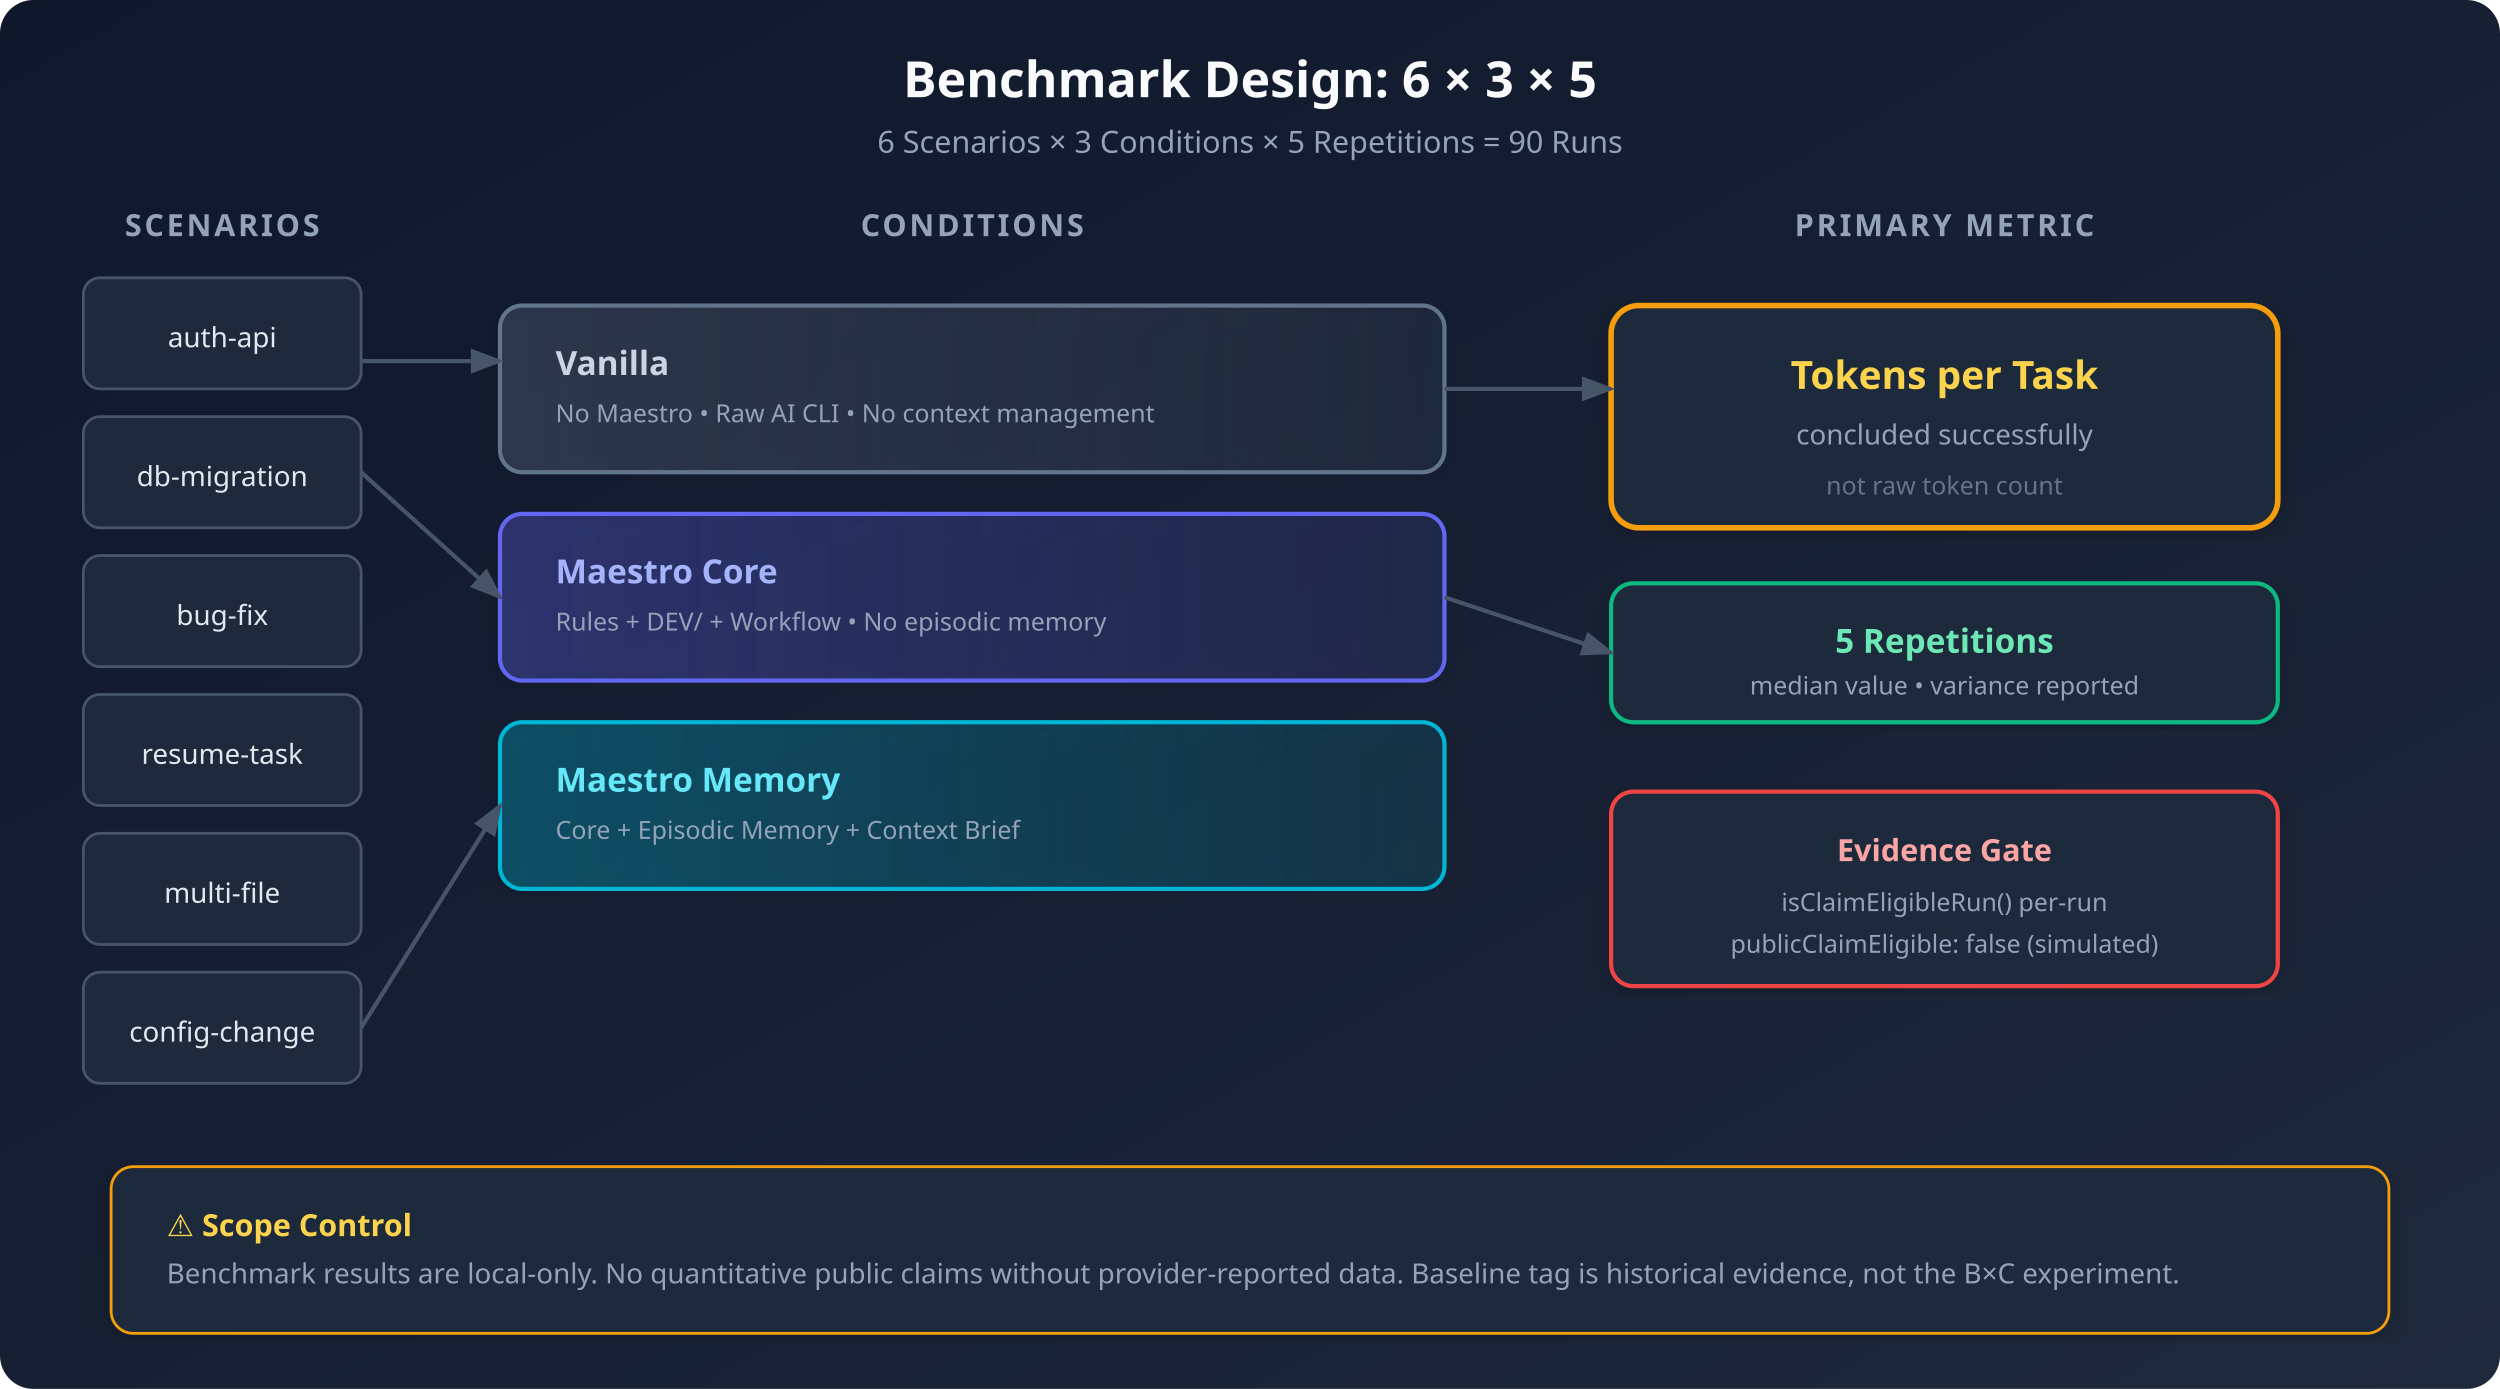
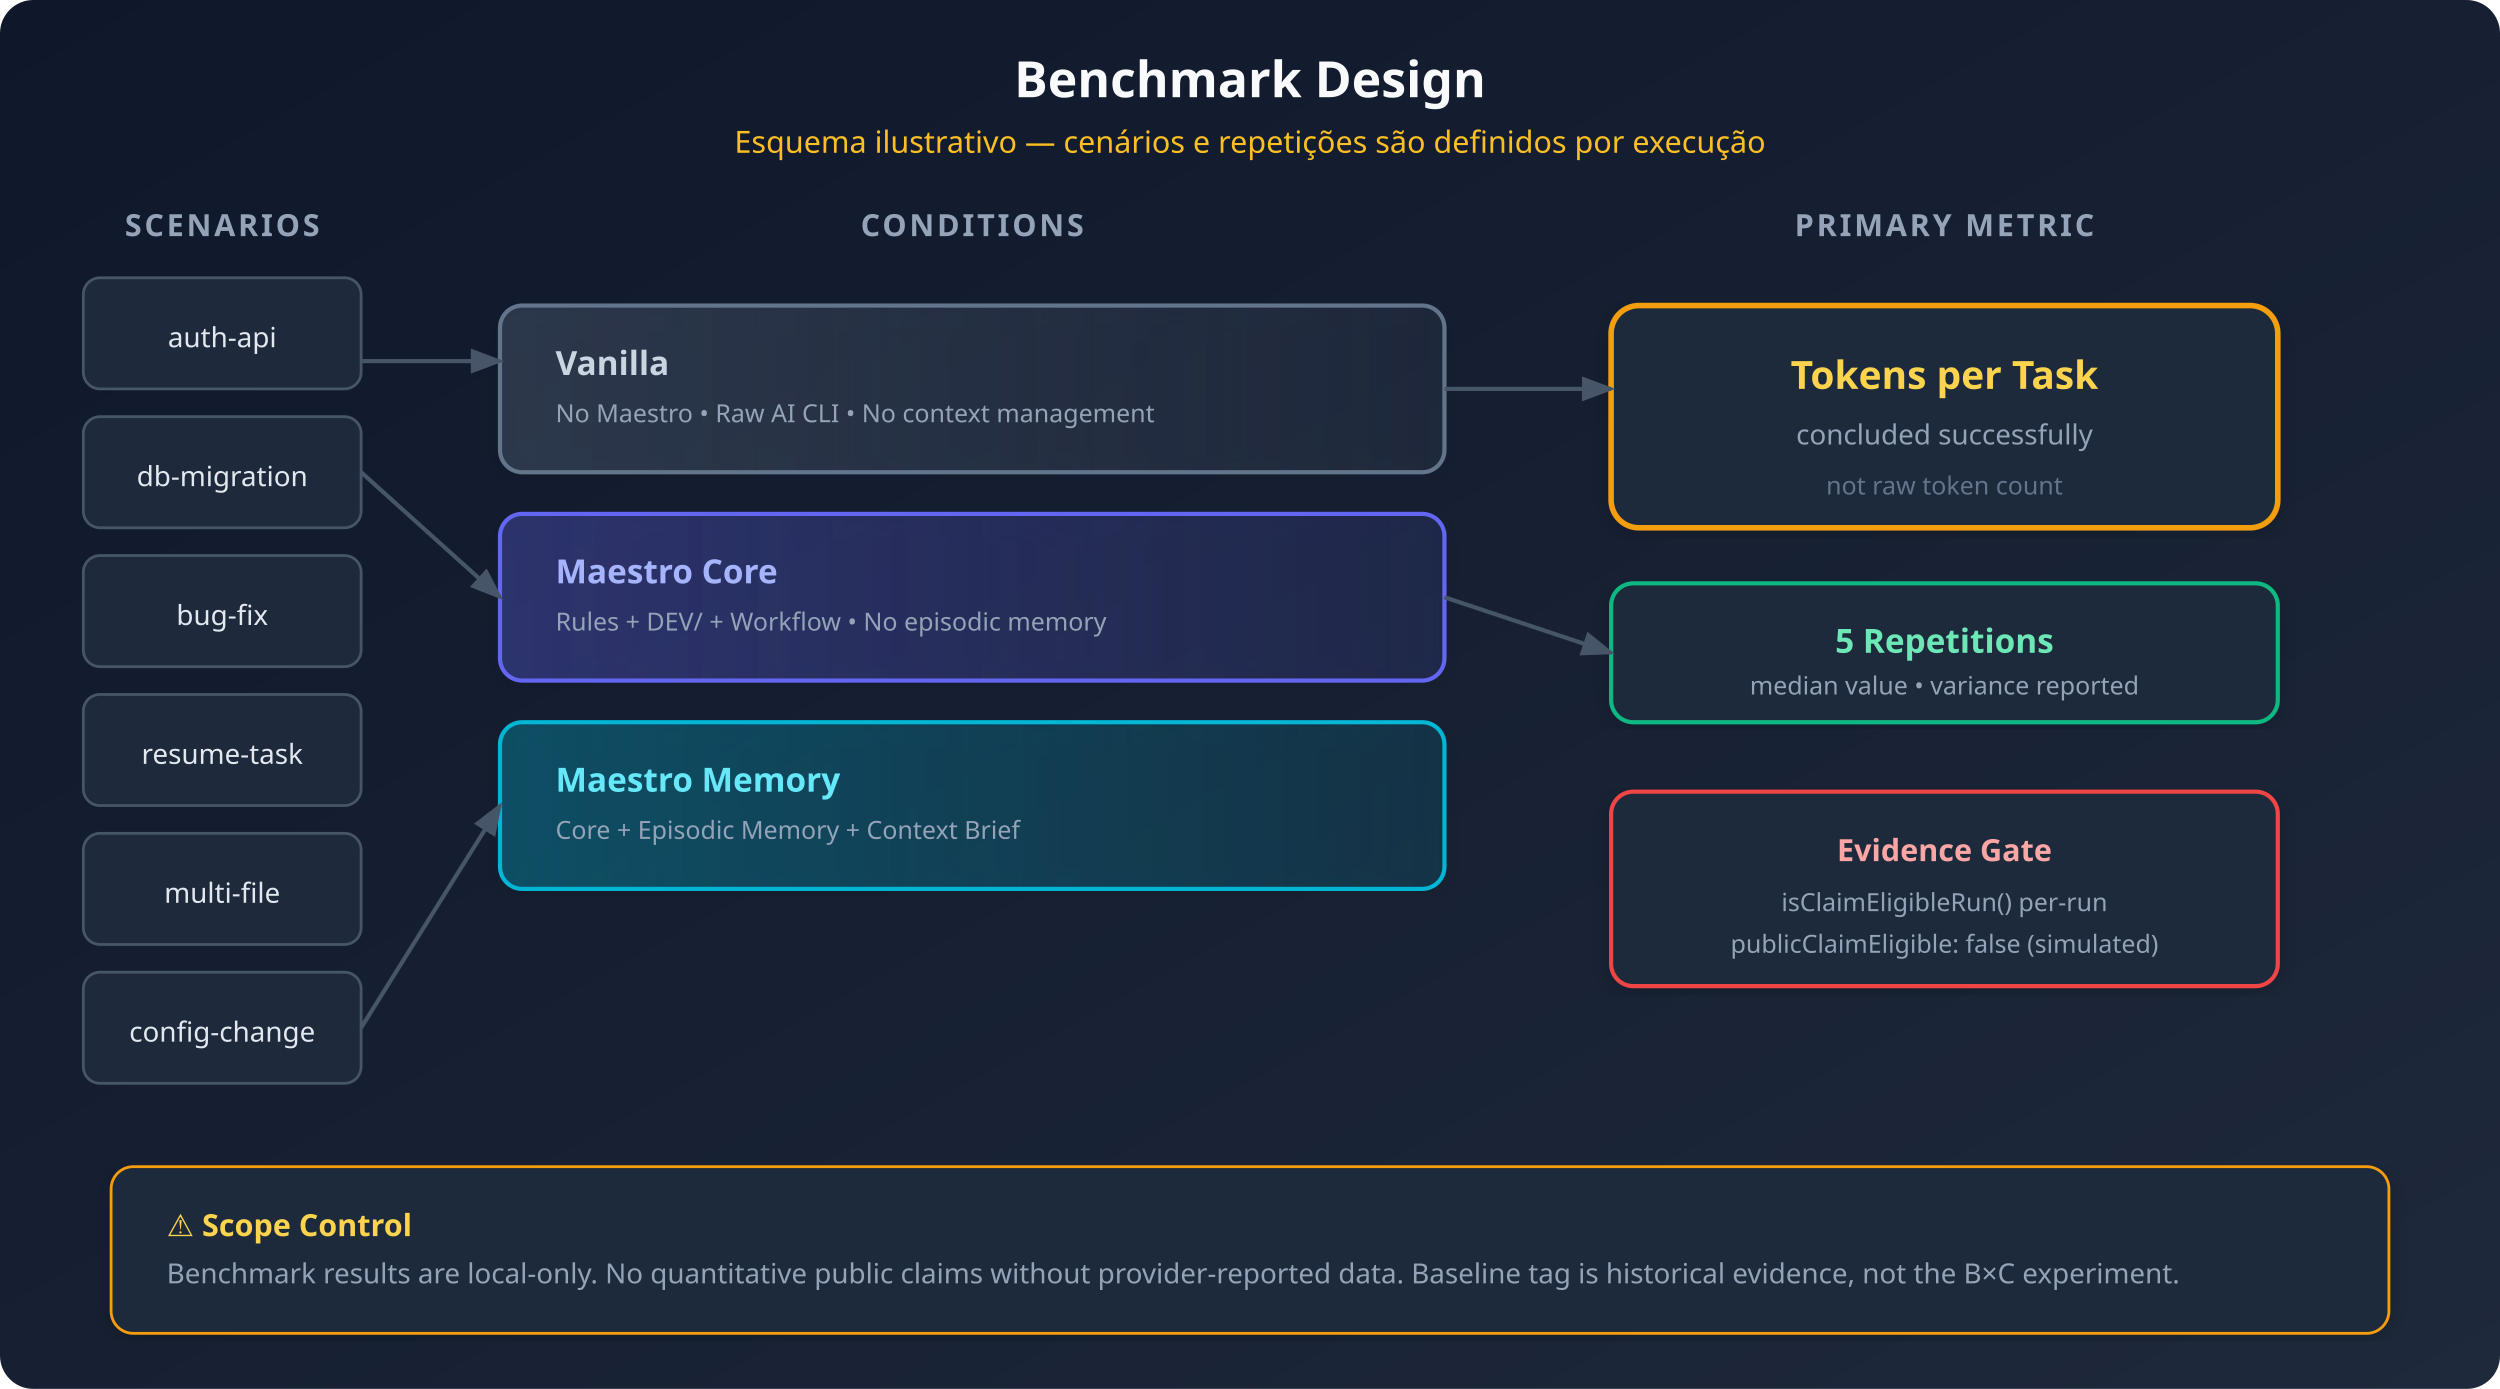
<svg xmlns="http://www.w3.org/2000/svg" viewBox="0 0 900 500" font-family="Segoe UI, system-ui, -apple-system, sans-serif">
  <defs>
    <linearGradient id="bg3" x1="0%" y1="0%" x2="100%" y2="100%">
      <stop offset="0%" style="stop-color:#0f172a" />
      <stop offset="100%" style="stop-color:#1e293b" />
    </linearGradient>
    <linearGradient id="vanilla" x1="0%" y1="0%" x2="100%" y2="0%">
      <stop offset="0%" style="stop-color:#64748b;stop-opacity:0.3" />
      <stop offset="100%" style="stop-color:#64748b;stop-opacity:0.1" />
    </linearGradient>
    <linearGradient id="core" x1="0%" y1="0%" x2="100%" y2="0%">
      <stop offset="0%" style="stop-color:#6366f1;stop-opacity:0.3" />
      <stop offset="100%" style="stop-color:#6366f1;stop-opacity:0.1" />
    </linearGradient>
    <linearGradient id="memory" x1="0%" y1="0%" x2="100%" y2="0%">
      <stop offset="0%" style="stop-color:#06b6d4;stop-opacity:0.3" />
      <stop offset="100%" style="stop-color:#06b6d4;stop-opacity:0.1" />
    </linearGradient>
    <filter id="sh3" x="-5%" y="-5%" width="110%" height="110%">
      <feDropShadow dx="0" dy="2" stdDeviation="4" flood-color="#000" flood-opacity="0.2" />
    </filter>
  </defs>
  <rect width="900" height="500" fill="url(#bg3)" rx="12" />
-   <text x="450" y="35" text-anchor="middle" fill="#f8fafc" font-size="18" font-weight="700">Benchmark Design: 6 × 3 × 5</text>
-   <text x="450" y="55" text-anchor="middle" fill="#94a3b8" font-size="11">6 Scenarios × 3 Conditions × 5 Repetitions = 90 Runs</text>
+   <text x="450" y="35" text-anchor="middle" fill="#f8fafc" font-size="18" font-weight="700">Benchmark Design</text>
+   <text x="450" y="55" text-anchor="middle" fill="#fbbf24" font-size="11">Esquema ilustrativo — cenários e repetições são definidos por execução</text>
  <text x="80" y="85" text-anchor="middle" fill="#94a3b8" font-size="11" font-weight="600" letter-spacing="1">SCENARIOS</text>
  <rect x="30" y="100" width="100" height="40" rx="6" fill="#1e293b" stroke="#475569" stroke-width="1" />
  <text x="80" y="125" text-anchor="middle" fill="#e2e8f0" font-size="10">auth-api</text>
  <rect x="30" y="150" width="100" height="40" rx="6" fill="#1e293b" stroke="#475569" stroke-width="1" />
  <text x="80" y="175" text-anchor="middle" fill="#e2e8f0" font-size="10">db-migration</text>
  <rect x="30" y="200" width="100" height="40" rx="6" fill="#1e293b" stroke="#475569" stroke-width="1" />
  <text x="80" y="225" text-anchor="middle" fill="#e2e8f0" font-size="10">bug-fix</text>
  <rect x="30" y="250" width="100" height="40" rx="6" fill="#1e293b" stroke="#475569" stroke-width="1" />
  <text x="80" y="275" text-anchor="middle" fill="#e2e8f0" font-size="10">resume-task</text>
  <rect x="30" y="300" width="100" height="40" rx="6" fill="#1e293b" stroke="#475569" stroke-width="1" />
  <text x="80" y="325" text-anchor="middle" fill="#e2e8f0" font-size="10">multi-file</text>
  <rect x="30" y="350" width="100" height="40" rx="6" fill="#1e293b" stroke="#475569" stroke-width="1" />
  <text x="80" y="375" text-anchor="middle" fill="#e2e8f0" font-size="10">config-change</text>
  <text x="350" y="85" text-anchor="middle" fill="#94a3b8" font-size="11" font-weight="600" letter-spacing="1">CONDITIONS</text>
  <rect x="180" y="110" width="340" height="60" rx="8" fill="url(#vanilla)" stroke="#64748b" stroke-width="1.5" filter="url(#sh3)" />
  <text x="200" y="135" fill="#cbd5e1" font-size="12" font-weight="700">Vanilla</text>
  <text x="200" y="152" fill="#94a3b8" font-size="9">No Maestro • Raw AI CLI • No context management</text>
  <rect x="180" y="185" width="340" height="60" rx="8" fill="url(#core)" stroke="#6366f1" stroke-width="1.5" filter="url(#sh3)" />
  <text x="200" y="210" fill="#a5b4fc" font-size="12" font-weight="700">Maestro Core</text>
  <text x="200" y="227" fill="#94a3b8" font-size="9">Rules + DEV/ + Workflow • No episodic memory</text>
  <rect x="180" y="260" width="340" height="60" rx="8" fill="url(#memory)" stroke="#06b6d4" stroke-width="1.5" filter="url(#sh3)" />
  <text x="200" y="285" fill="#67e8f9" font-size="12" font-weight="700">Maestro Memory</text>
  <text x="200" y="302" fill="#94a3b8" font-size="9">Core + Episodic Memory + Context Brief</text>
  <text x="700" y="85" text-anchor="middle" fill="#94a3b8" font-size="11" font-weight="600" letter-spacing="1">PRIMARY METRIC</text>
  <rect x="580" y="110" width="240" height="80" rx="10" fill="#1e293b" stroke="#f59e0b" stroke-width="2" filter="url(#sh3)" />
  <text x="700" y="140" text-anchor="middle" fill="#fcd34d" font-size="14" font-weight="700">Tokens per Task</text>
  <text x="700" y="160" text-anchor="middle" fill="#94a3b8" font-size="10">concluded successfully</text>
  <text x="700" y="178" text-anchor="middle" fill="#64748b" font-size="9">not raw token count</text>
  <rect x="580" y="210" width="240" height="50" rx="8" fill="#1e293b" stroke="#10b981" stroke-width="1.5" filter="url(#sh3)" />
  <text x="700" y="235" text-anchor="middle" fill="#6ee7b7" font-size="12" font-weight="700">5 Repetitions</text>
  <text x="700" y="250" text-anchor="middle" fill="#94a3b8" font-size="9">median value • variance reported</text>
  <defs>
    <marker id="arr3" markerWidth="8" markerHeight="6" refX="7" refY="3" orient="auto">
      <polygon points="0 0, 8 3, 0 6" fill="#475569" />
    </marker>
  </defs>
  <line x1="130" y1="130" x2="180" y2="130" stroke="#475569" stroke-width="1.5" marker-end="url(#arr3)" />
  <line x1="130" y1="170" x2="180" y2="215" stroke="#475569" stroke-width="1.5" marker-end="url(#arr3)" />
  <line x1="130" y1="370" x2="180" y2="290" stroke="#475569" stroke-width="1.5" marker-end="url(#arr3)" />
  <line x1="520" y1="140" x2="580" y2="140" stroke="#475569" stroke-width="1.5" marker-end="url(#arr3)" />
  <line x1="520" y1="215" x2="580" y2="235" stroke="#475569" stroke-width="1.5" marker-end="url(#arr3)" />
  <rect x="580" y="285" width="240" height="70" rx="8" fill="#1e293b" stroke="#ef4444" stroke-width="1.5" filter="url(#sh3)" />
  <text x="700" y="310" text-anchor="middle" fill="#fca5a5" font-size="11" font-weight="600">Evidence Gate</text>
  <text x="700" y="328" text-anchor="middle" fill="#94a3b8" font-size="9">isClaimEligibleRun() per-run</text>
  <text x="700" y="343" text-anchor="middle" fill="#94a3b8" font-size="9">publicClaimEligible: false (simulated)</text>
  <rect x="40" y="420" width="820" height="60" rx="8" fill="#1e293b" stroke="#f59e0b" stroke-width="1" filter="url(#sh3)" />
  <text x="60" y="445" fill="#fcd34d" font-size="11" font-weight="600">⚠️ Scope Control</text>
  <text x="60" y="462" fill="#94a3b8" font-size="10">Benchmark results are local-only. No quantitative public claims without provider-reported data. Baseline tag is historical evidence, not the B×C experiment.</text>
</svg>
